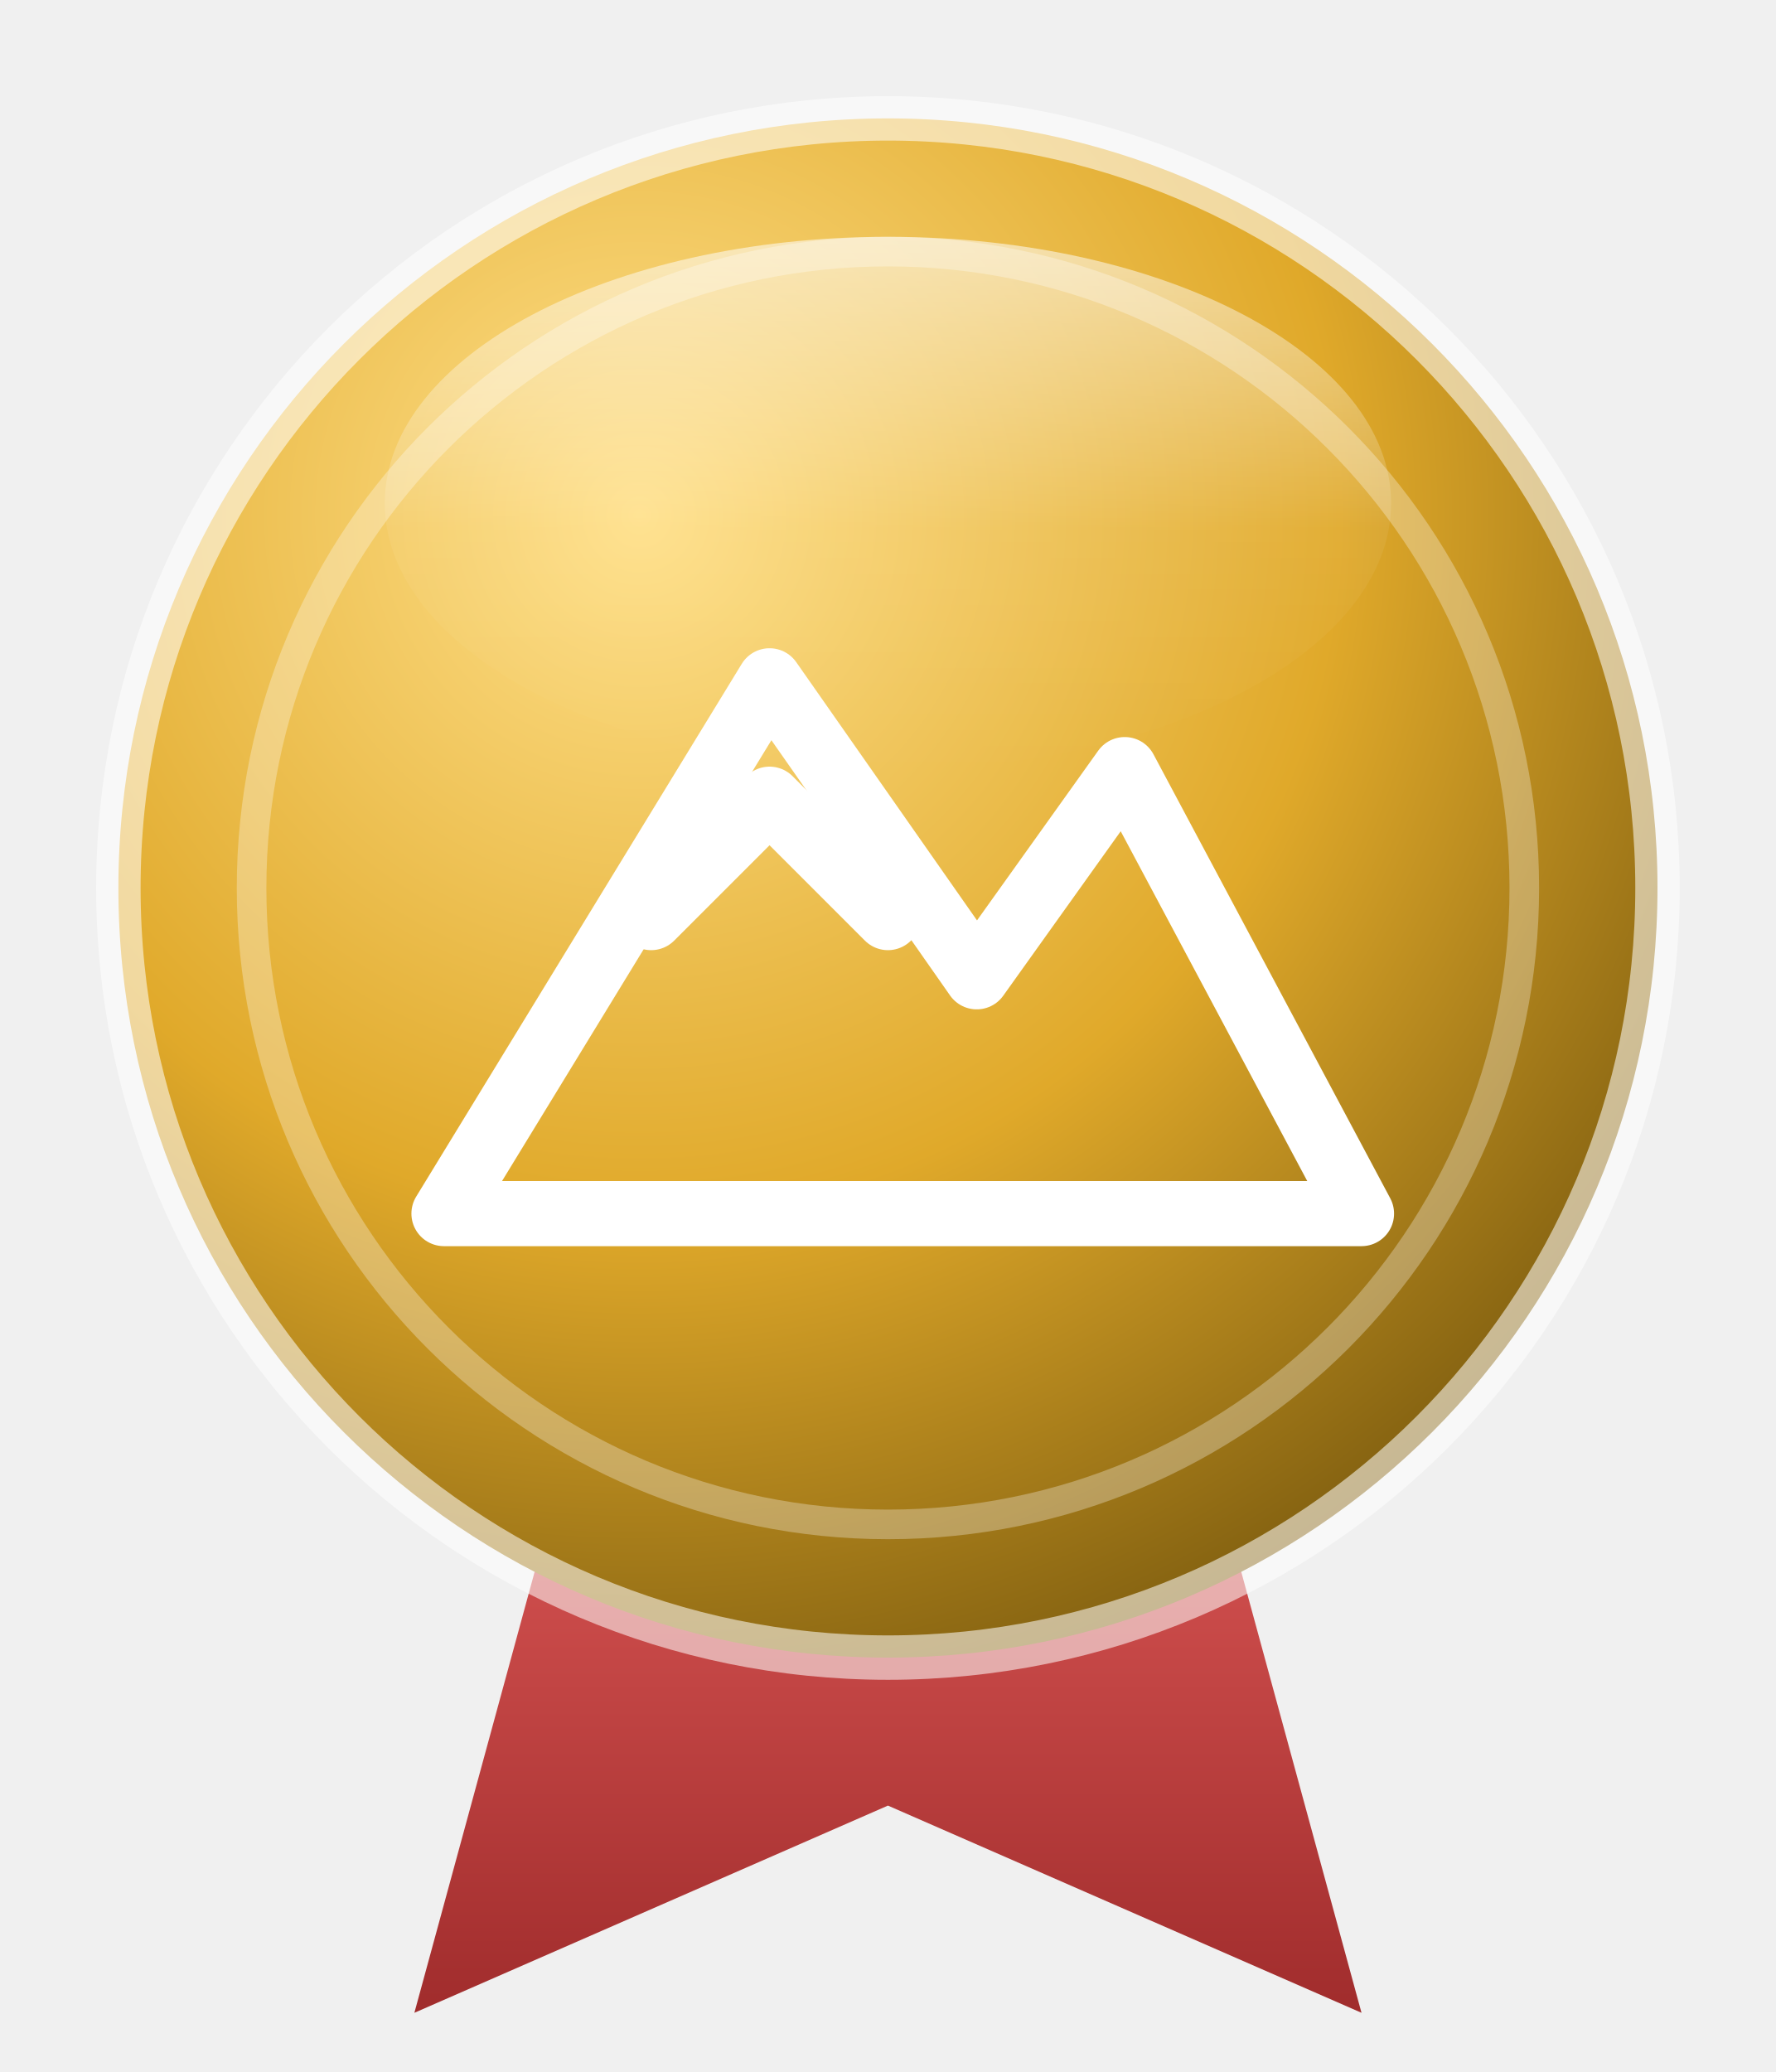
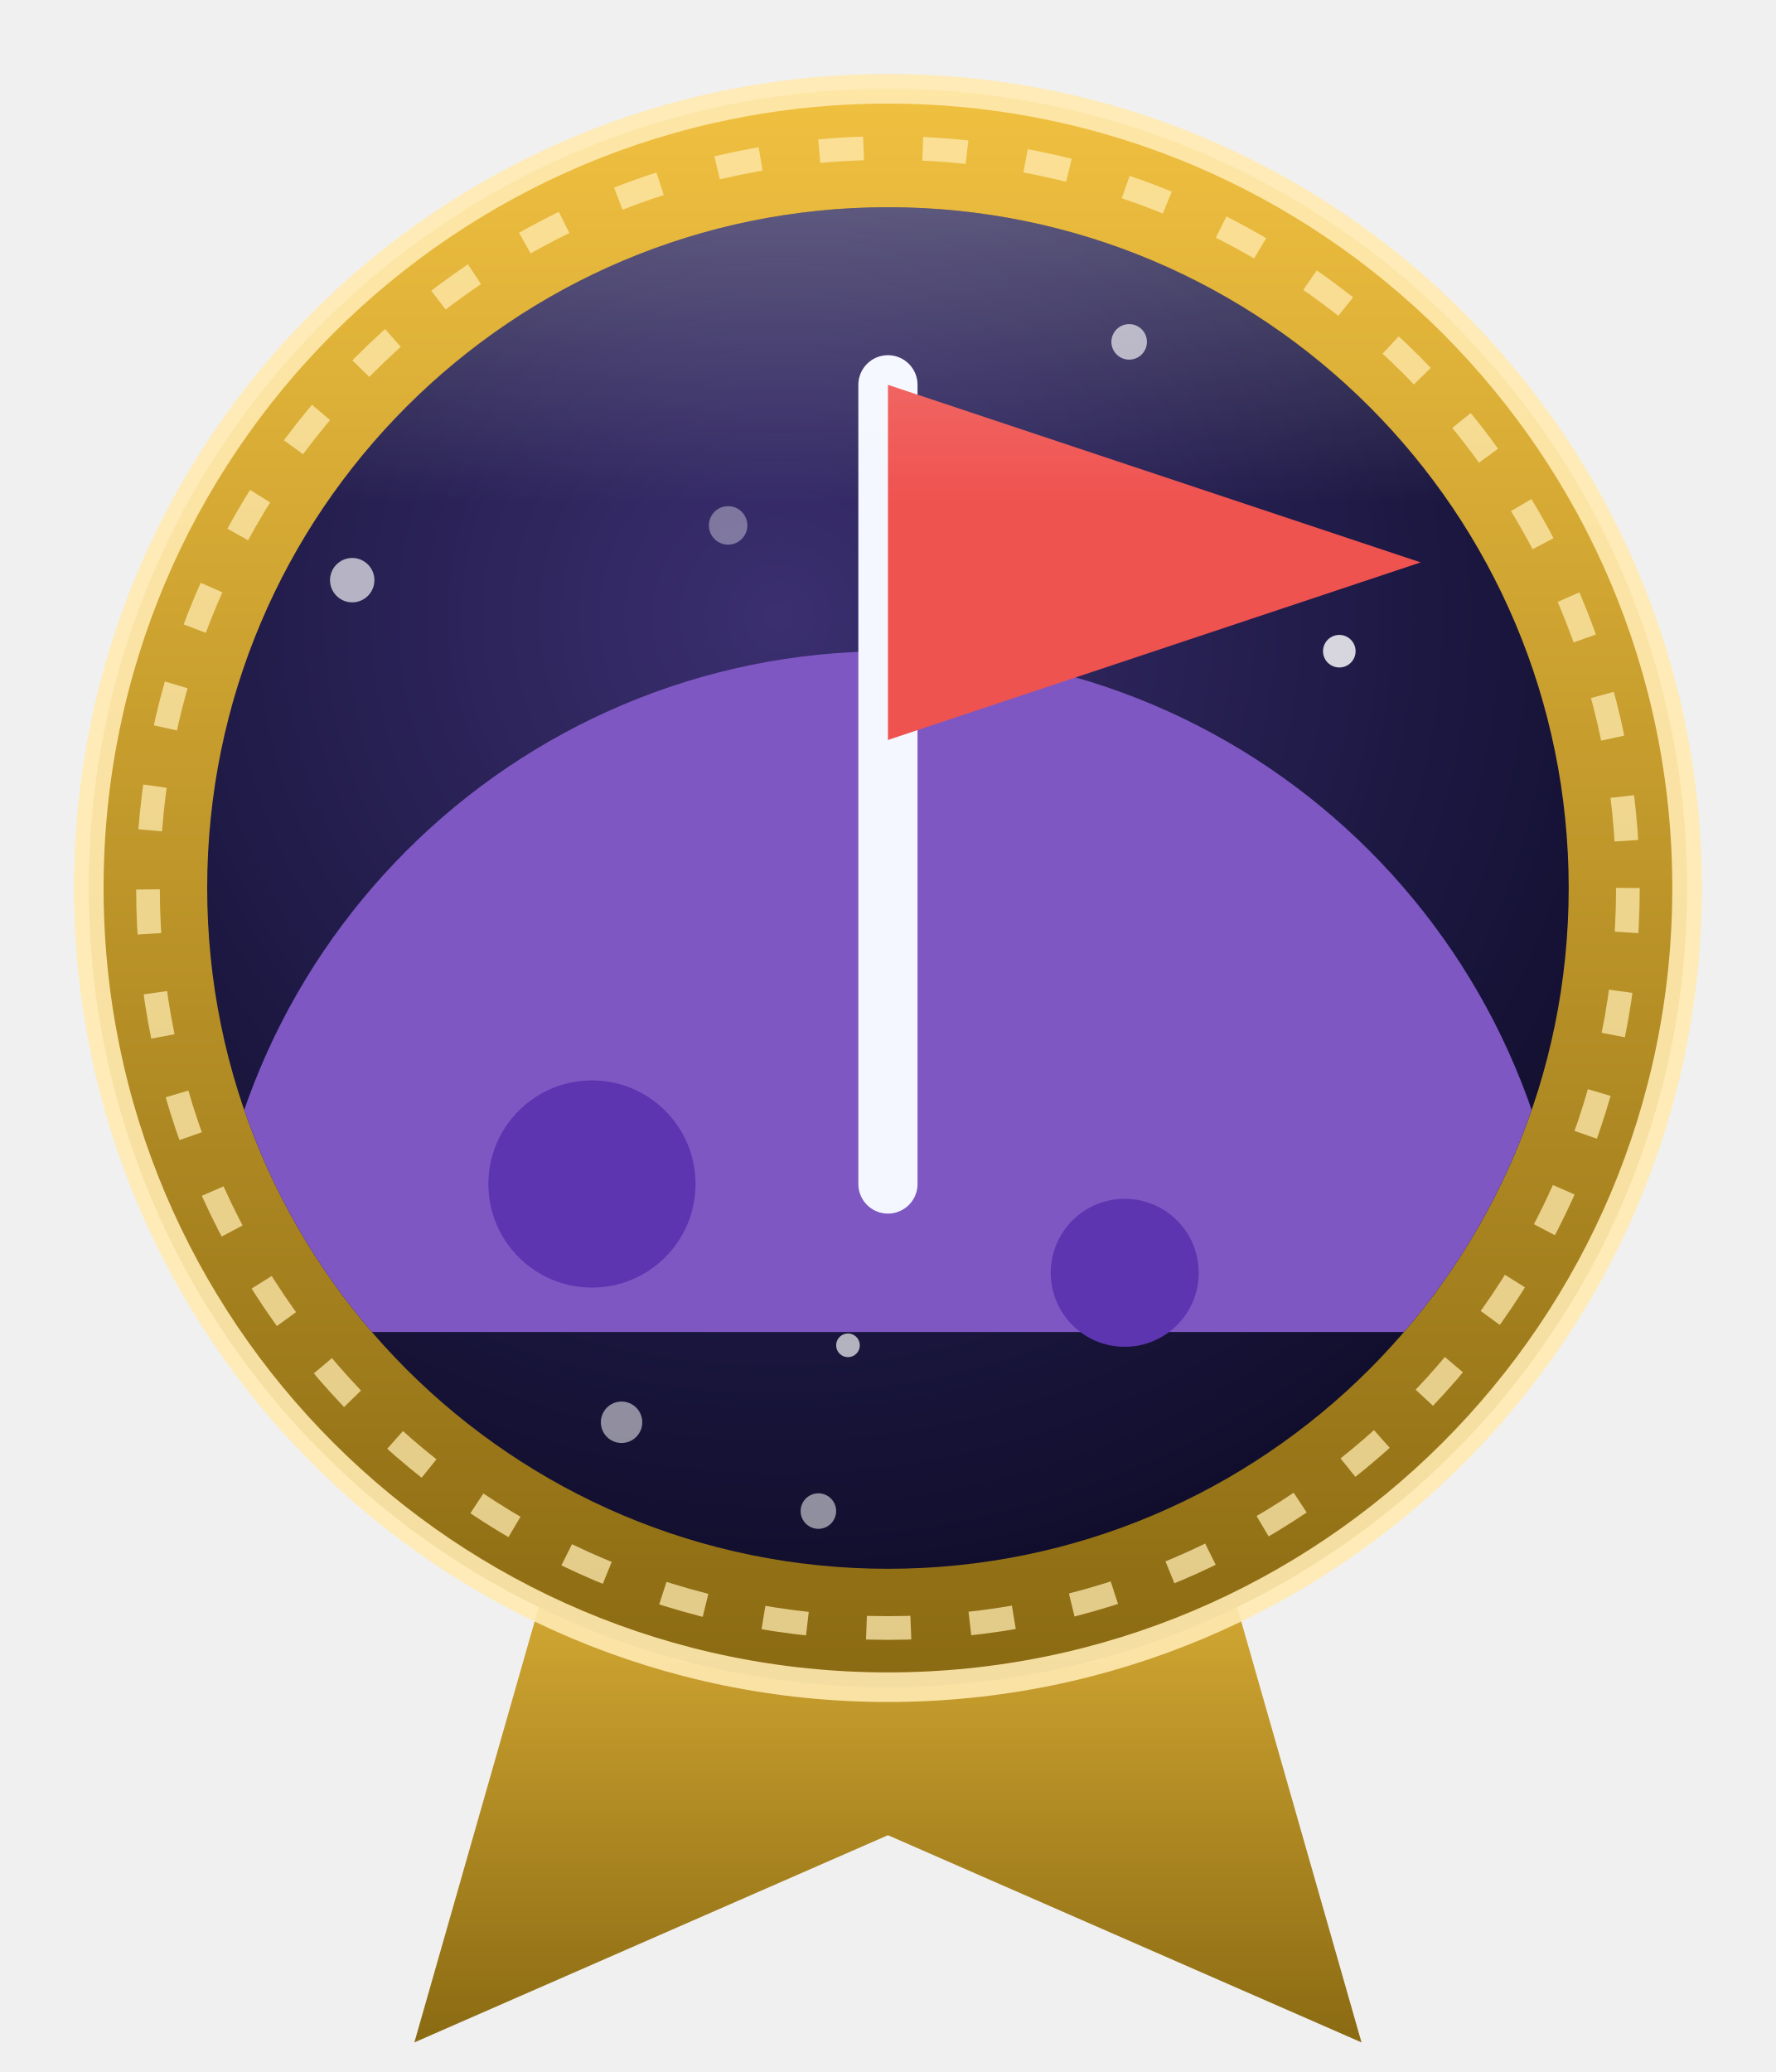
<svg xmlns="http://www.w3.org/2000/svg" viewBox="0 0 120 140" width="120" height="140" role="img">
  <defs>
-     <radialGradient id="b_topic_mastered_disc" cx="34%" cy="26%" r="82%">
-       <stop offset="0%" stop-color="#ffe08a" />
-       <stop offset="55%" stop-color="#e0a92a" />
-       <stop offset="100%" stop-color="#7a5a0e" />
+     <radialGradient id="b_topic_mastered_sky" cx="42%" cy="30%" r="86%">
+       <stop offset="0%" stop-color="#3b2f70" />
+       <stop offset="58%" stop-color="#1b1740" />
+       <stop offset="100%" stop-color="#0a0820" />
    </radialGradient>
+     <linearGradient id="b_topic_mastered_ring" x1="0" y1="0" x2="0" y2="1">
+       <stop offset="0%" stop-color="#f0c040" />
+       <stop offset="100%" stop-color="#8a6a12" />
+     </linearGradient>
    <linearGradient id="b_topic_mastered_sheen" x1="0" y1="0" x2="0" y2="1">
-       <stop offset="0%" stop-color="#fff" stop-opacity="0.55" />
-       <stop offset="55%" stop-color="#fff" stop-opacity="0.06" />
-       <stop offset="100%" stop-color="#fff" stop-opacity="0" />
+       <stop offset="0%" stop-color="#fff" stop-opacity="0.30" />
+       <stop offset="60%" stop-color="#fff" stop-opacity="0" />
    </linearGradient>
-     <linearGradient id="b_topic_mastered_rib" x1="0" y1="0" x2="0" y2="1">
-       <stop offset="0%" stop-color="#e35d5b" />
-       <stop offset="100%" stop-color="#a02c2c" />
-     </linearGradient>
+     <clipPath id="b_topic_mastered_disc">
+       <circle cx="60" cy="60" r="46" />
+     </clipPath>
  </defs>
-   <path d="M40 92 L28 136 L60 122 L92 136 L80 92 Z" fill="url(#b_topic_mastered_rib)" />
-   <circle cx="60" cy="60" r="52" fill="url(#b_topic_mastered_disc)" />
-   <circle cx="60" cy="60" r="52" fill="none" stroke="#fff" stroke-opacity="0.55" stroke-width="3" />
-   <circle cx="60" cy="60" r="43" fill="none" stroke="#fff" stroke-opacity="0.30" stroke-width="2" />
-   <g transform="translate(10,10) scale(1.0)" fill="none" stroke="#fff" stroke-width="4.4" stroke-linecap="round" stroke-linejoin="round">
-     <polygon points="20,72 42,36 56,56 66,42 82,72" />
-     <polyline points="34,52 42,44 50,52" />
+   <path d="M40 96 L28 138 L60 124 L92 138 L80 96 Z" fill="url(#b_topic_mastered_ring)" />
+   <circle cx="60" cy="60" r="54" fill="url(#b_topic_mastered_ring)" />
+   <circle cx="60" cy="60" r="54" fill="none" stroke="#ffeab0" stroke-width="2" stroke-opacity="0.9" />
+   <circle cx="60" cy="60" r="50" fill="none" stroke="#ffeab0" stroke-width="1.6" stroke-dasharray="3 4" stroke-opacity="0.75" />
+   <circle cx="60" cy="60" r="46" fill="url(#b_topic_mastered_sky)" />
+   <g clip-path="url(#b_topic_mastered_disc)">
+     <circle cx="32.9" cy="59.9" r="0.8" fill="#fff" opacity="0.71" />
+     <circle cx="57.3" cy="90.9" r="0.8" fill="#fff" opacity="0.67" />
+     <circle cx="55.7" cy="83.9" r="0.9" fill="#fff" opacity="0.58" />
+     <circle cx="53.0" cy="77.5" r="1.3" fill="#fff" opacity="0.85" />
+     <circle cx="76.3" cy="23.1" r="1.2" fill="#fff" opacity="0.64" />
+     <circle cx="56.1" cy="70.1" r="1.6" fill="#fff" opacity="0.61" />
+     <circle cx="60.2" cy="48.4" r="1.4" fill="#fff" opacity="0.60" />
+     <circle cx="55.3" cy="102.1" r="1.2" fill="#fff" opacity="0.53" />
+     <circle cx="42.0" cy="96.1" r="1.4" fill="#fff" opacity="0.52" />
+     <circle cx="57.4" cy="87.7" r="1.3" fill="#fff" opacity="0.59" />
+     <circle cx="23.8" cy="39.2" r="1.5" fill="#fff" opacity="0.66" />
+     <circle cx="71.0" cy="57.6" r="1.2" fill="#fff" opacity="0.41" />
+     <circle cx="34.2" cy="73.9" r="1.6" fill="#fff" opacity="0.43" />
+     <circle cx="90.5" cy="44.0" r="1.1" fill="#fff" opacity="0.82" />
+     <circle cx="53.3" cy="51.4" r="1.5" fill="#fff" opacity="0.60" />
+     <circle cx="49.2" cy="35.5" r="1.3" fill="#fff" opacity="0.36" />
+     <g>
+       <path d="M14 90 a46 46 0 0 1 92 0 Z" fill="#7e57c2" />
+       <circle cx="40" cy="80" r="7" fill="#5e35b1" />
+       <circle cx="76" cy="86" r="5" fill="#5e35b1" />
+       <line x1="60" y1="80" x2="60" y2="26" stroke="#f4f7ff" stroke-width="4" stroke-linecap="round" />
+       <polygon points="60.0,26.0 96.0,38.0 60.0,50.0" fill="#ef5350" />
+     </g>
+     <ellipse cx="60" cy="30" rx="40" ry="20" fill="url(#b_topic_mastered_sheen)" />
  </g>
-   <ellipse cx="60" cy="34" rx="34" ry="18" fill="url(#b_topic_mastered_sheen)" />
</svg>
